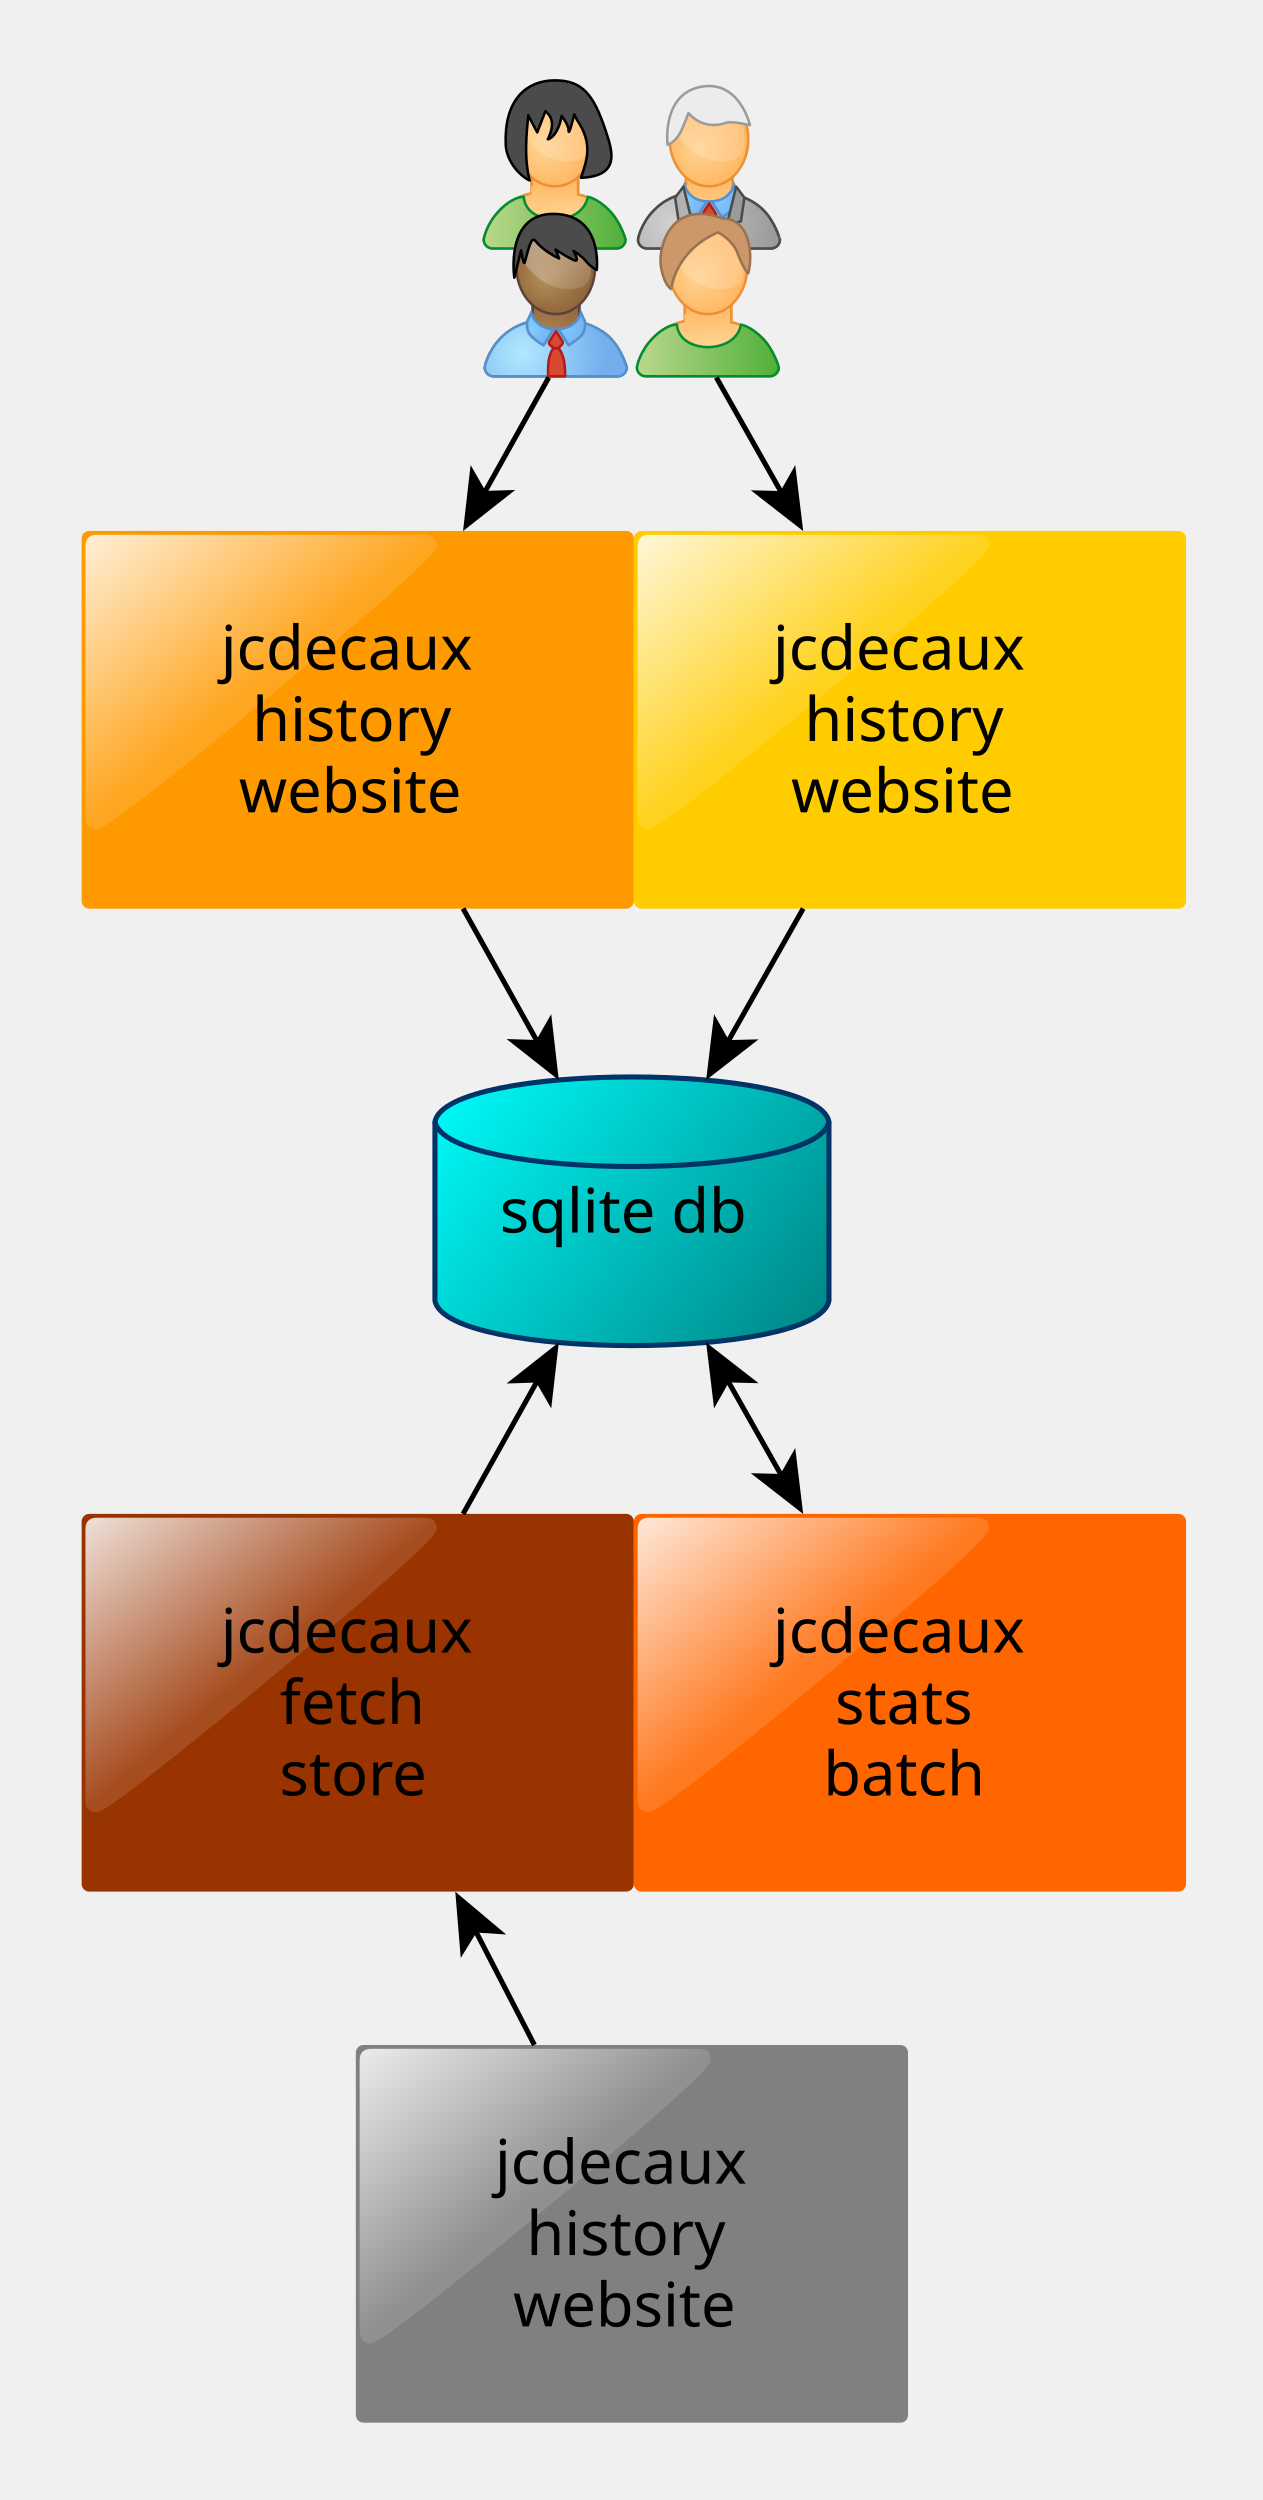
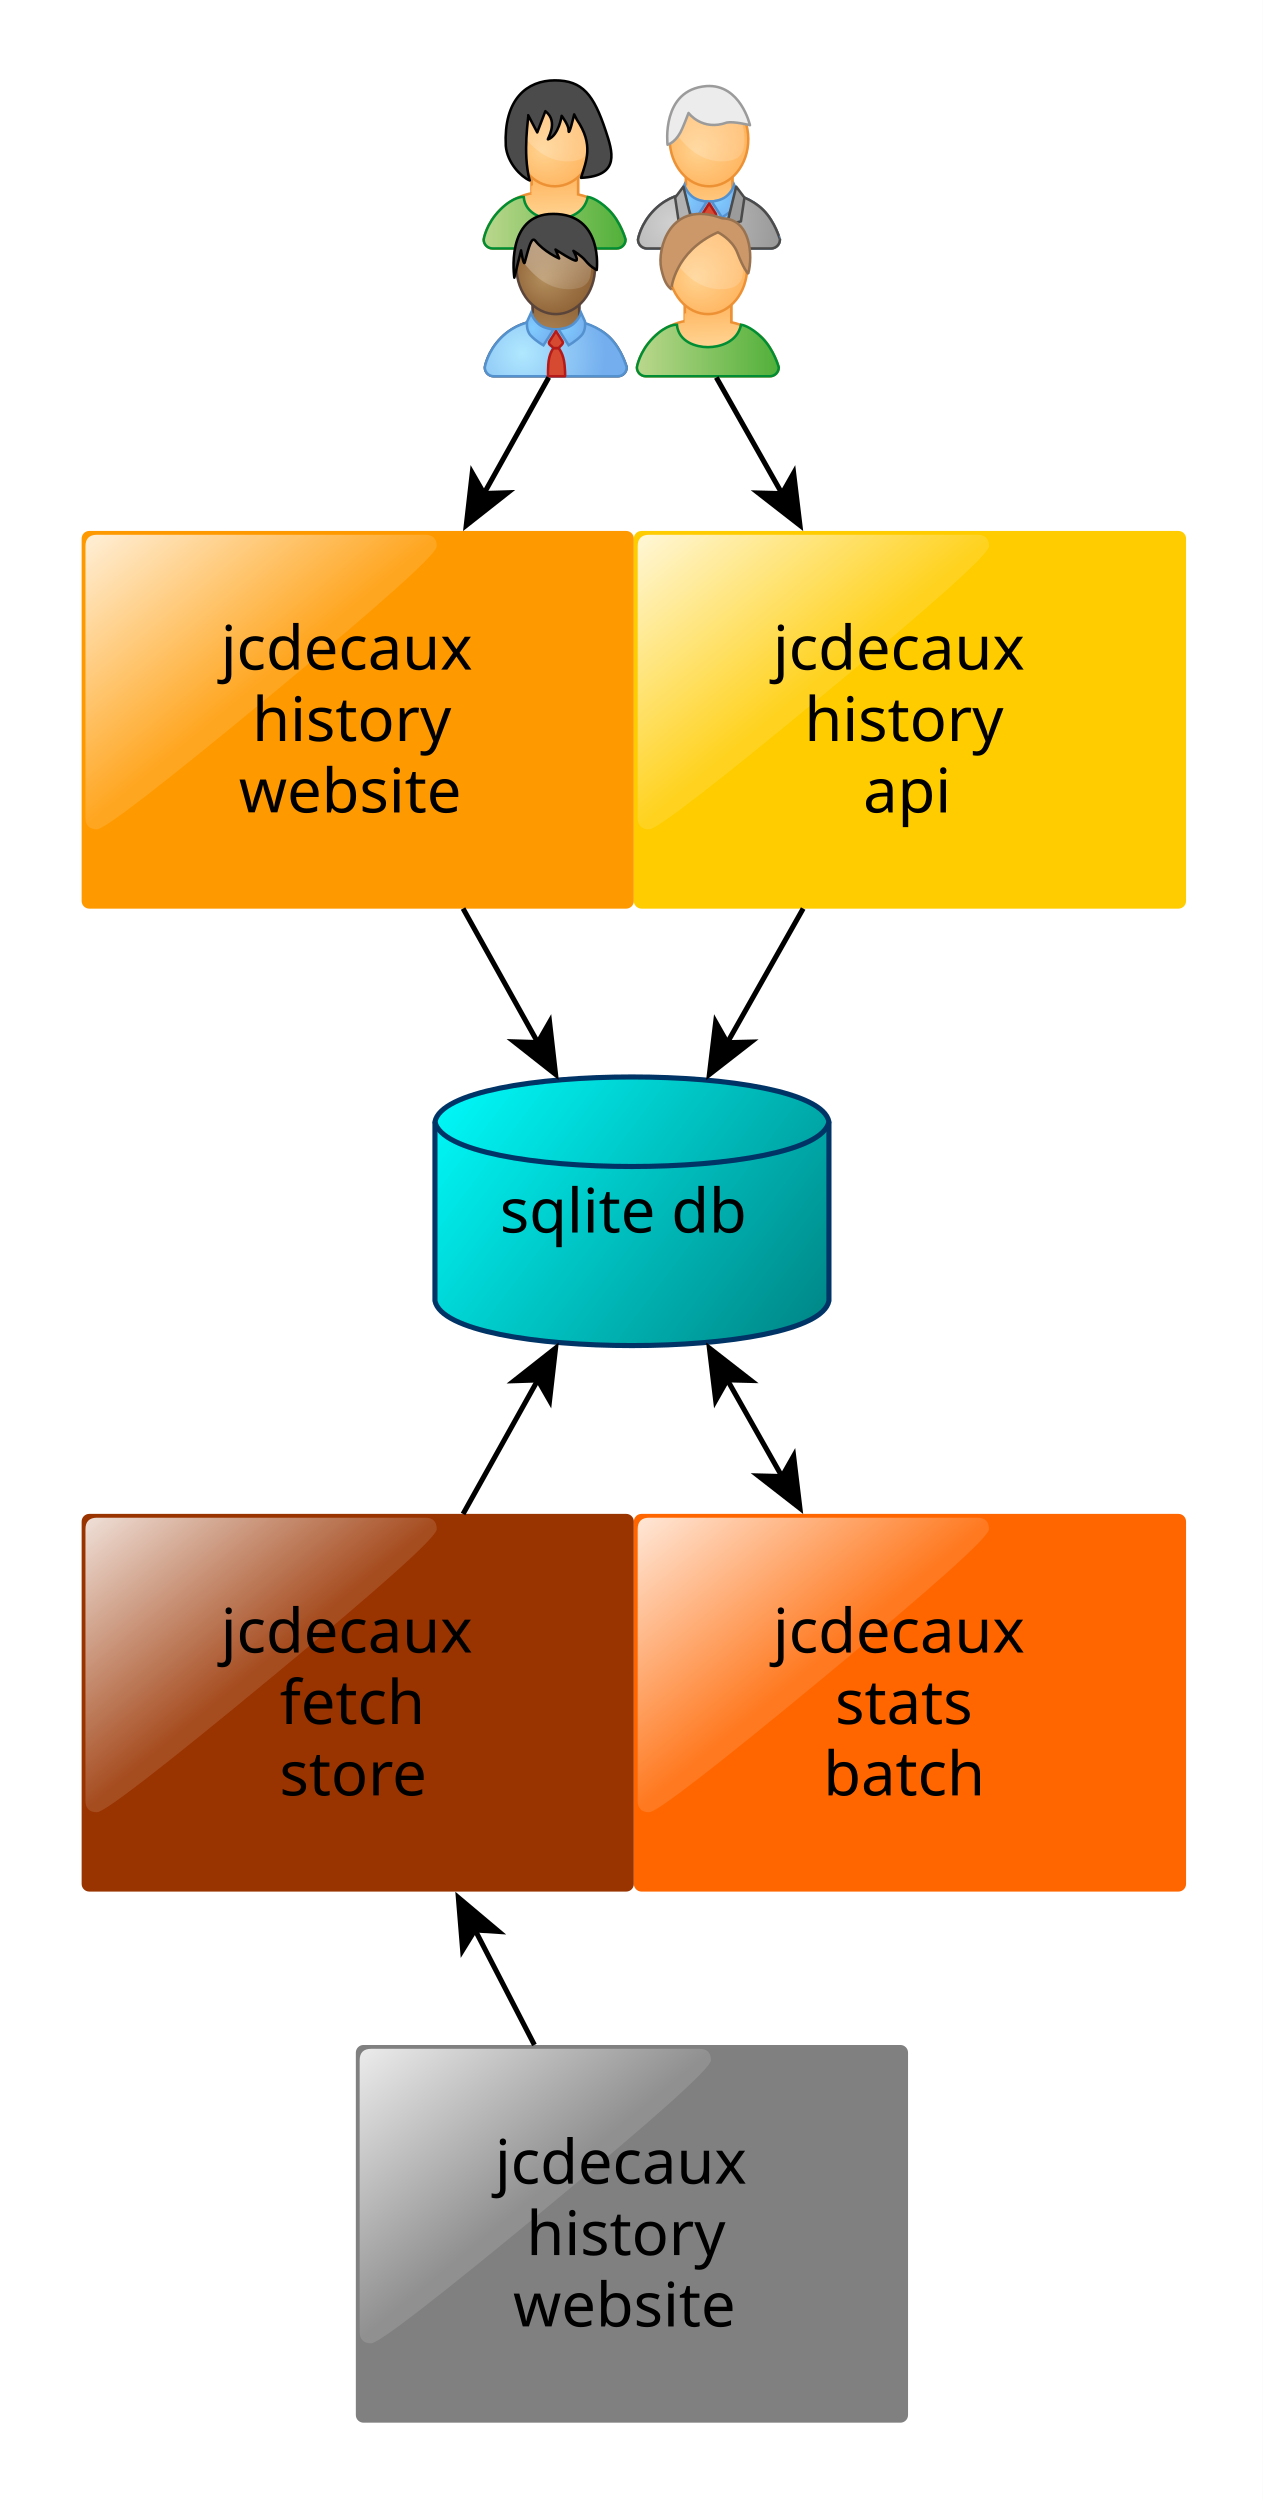
<svg xmlns="http://www.w3.org/2000/svg" fill-opacity="1" color-rendering="auto" color-interpolation="auto" text-rendering="auto" stroke="black" stroke-linecap="square" width="247" stroke-miterlimit="10" shape-rendering="auto" stroke-opacity="1" fill="black" stroke-dasharray="none" font-weight="normal" stroke-width="1" height="489" font-family="'Dialog'" font-style="normal" stroke-linejoin="miter" font-size="12px" stroke-dashoffset="0" image-rendering="auto">
  <defs id="genericDefs" />
  <g>
    <defs id="defs1">
      <linearGradient x1="-14.925" gradientUnits="userSpaceOnUse" x2="62.141" y1="347.733" y2="406.114" id="linearGradient1" spreadMethod="reflect">
        <stop stop-opacity="1" stop-color="aqua" offset="0%" />
        <stop stop-opacity="1" stop-color="teal" offset="100%" />
      </linearGradient>
      <linearGradient x1="-84.033" gradientUnits="userSpaceOnUse" x2="-55.353" y1="243.851" y2="278.812" id="linearGradient2" spreadMethod="pad">
        <stop stop-opacity="0.863" stop-color="rgb(255,255,255)" offset="0%" />
        <stop stop-opacity="0.126" stop-color="rgb(255,255,255)" offset="100%" />
      </linearGradient>
      <linearGradient x1="23.98" gradientUnits="userSpaceOnUse" x2="52.66" y1="243.851" y2="278.812" id="linearGradient3" spreadMethod="pad">
        <stop stop-opacity="0.863" stop-color="rgb(255,255,255)" offset="0%" />
        <stop stop-opacity="0.126" stop-color="rgb(255,255,255)" offset="100%" />
      </linearGradient>
      <linearGradient x1="-84.033" gradientUnits="userSpaceOnUse" x2="-55.353" y1="436.114" y2="471.076" id="linearGradient4" spreadMethod="pad">
        <stop stop-opacity="0.863" stop-color="rgb(255,255,255)" offset="0%" />
        <stop stop-opacity="0.126" stop-color="rgb(255,255,255)" offset="100%" />
      </linearGradient>
      <linearGradient x1="23.98" gradientUnits="userSpaceOnUse" x2="52.66" y1="436.114" y2="471.076" id="linearGradient5" spreadMethod="pad">
        <stop stop-opacity="0.863" stop-color="rgb(255,255,255)" offset="0%" />
        <stop stop-opacity="0.126" stop-color="rgb(255,255,255)" offset="100%" />
      </linearGradient>
      <linearGradient x1="-30.399" gradientUnits="userSpaceOnUse" x2="-1.719" y1="539.997" y2="574.958" id="linearGradient6" spreadMethod="pad">
        <stop stop-opacity="0.863" stop-color="rgb(255,255,255)" offset="0%" />
        <stop stop-opacity="0.126" stop-color="rgb(255,255,255)" offset="100%" />
      </linearGradient>
      <clipPath clipPathUnits="userSpaceOnUse" id="clipPath1">
        <path d="M0 0 L247 0 L247 489 L0 489 L0 0 Z" />
      </clipPath>
      <clipPath clipPathUnits="userSpaceOnUse" id="clipPath2">
        <path d="M-100 140 L147 140 L147 629 L-100 629 L-100 140 Z" />
      </clipPath>
      <clipPath clipPathUnits="userSpaceOnUse" id="clipPath3">
        <path d="M-94.45 -15.47 L152.791 -15.47 L152.791 473.53 L-94.45 473.53 L-94.45 -15.47 Z" />
      </clipPath>
    </defs>
+     <g fill="white" text-rendering="geometricPrecision" shape-rendering="geometricPrecision" transform="translate(100,-140)" stroke="white">
+       <rect x="-100" width="247" height="489" y="140" clip-path="url(#clipPath2)" stroke="none" />
+     </g>
    <g text-rendering="geometricPrecision" shape-rendering="geometricPrecision" transform="matrix(0.999,0,0,1,94.3578,15.47)">
      <g clip-path="url(#clipPath3)">
        <svg xml:space="preserve" opacity="1" writing-mode="lr-tb" stop-color="rgb(0, 0, 0)" shape-rendering="auto" glyph-orientation-horizontal="0deg" color-profile="auto" lighting-color="rgb(255, 255, 255)" color="rgb(0, 0, 0)" font-weight="400" alignment-baseline="auto" font-style="normal" version="1.1" color-interpolation-filters="linearrgb" text-anchor="start" stroke-linecap="butt" color-interpolation="srgb" font-variant="normal" word-spacing="normal" fill-opacity="1" text-rendering="auto" clip-path="none" text-decoration="none" letter-spacing="normal" viewBox="0 0 59 59" glyph-orientation-vertical="auto" display="inline" font-size-adjust="none" overflow="visible" fill="rgb(0, 0, 0)" font-stretch="normal" stroke-dasharray="none" id="svg1.Ebene_1" stroke-miterlimit="4" stop-opacity="1" color-rendering="auto" font-size="12" pointer-events="visiblepainted" mask="none" direction="ltr" baseline-shift="baseline" enable-background="new 0 0 59 59" fill-rule="nonzero" image-rendering="auto" stroke-dashoffset="0" width="59px" marker-end="none" clip="auto" cursor="auto" stroke="none" filter="none" visibility="visible" kerning="auto" stroke-width="1" font-family="&quot;Arial&quot;,&quot;Helvetica&quot;,sans-serif" flood-opacity="1" clip-rule="nonzero" src="none" height="59px" unicode-bidi="normal" stroke-linejoin="miter" stroke-opacity="1" flood-color="rgb(0, 0, 0)" dominant-baseline="auto" marker-start="none" x="0px" marker-mid="none" y="0px">
          <g>
            <linearGradient gradientTransform="matrix(1 0 0 -1 0.2002 -1487.228)" x1="13.632" x2="14.362" gradientUnits="userSpaceOnUse" y1="-1502.742" y2="-1520.256" id="svg1.neck_x5F_white_1_">
              <stop offset="0.271" style="stop-color:#FFAB4F" />
              <stop offset="1" style="stop-color:#FFD28F" />
            </linearGradient>
            <path fill="url(#svg1.neck_x5F_white_1_)" id="svg1.neck_x5F_white_19_" stroke-width="0.5" d="   M9.639,18.899h9.093v10.115c-0.656,0.186-8.586,0.218-9.093,0.086V18.899z" stroke-miterlimit="10" stroke="#FFAB4F" />
            <linearGradient gradientTransform="matrix(1 0 0 -1 0.2002 -1487.228)" x1="13.129" x2="13.75" gradientUnits="userSpaceOnUse" y1="-1499.207" y2="-1514.107" id="svg1.SVGID_1_">
              <stop offset="0.271" style="stop-color:#FFAB4F" />
              <stop offset="1" style="stop-color:#FFD28F" />
            </linearGradient>
            <path fill="url(#svg1.SVGID_1_)" stroke-width="0.5" d="M24.766,25.612   c-2.199-2.197-5.477-2.941-6.033-3.055v-3.658H9.639c0,0,0.019,3.452,0,3.435c0,0-3.437,0.499-6.154,3.216   c-2.796,2.796-3.235,5.835-3.235,5.835c0,0.971,0.788,1.746,1.762,1.746h24.255c0.974,0,1.761-0.777,1.761-1.746   C28.027,31.384,27.105,27.953,24.766,25.612z" stroke-miterlimit="10" stroke="#ED9135" />
            <radialGradient gradientTransform="matrix(1 0 0 -1 0.2002 -1487.228)" gradientUnits="userSpaceOnUse" r="11.712" cx="13.752" id="svg1.face_x5F_white_1_" cy="-1500.091" fx="11.467" fy="-1501.336">
              <stop offset="0" style="stop-color:#FFD28F" />
              <stop offset="1" style="stop-color:#FFAB4F" />
            </radialGradient>
            <path fill="url(#svg1.face_x5F_white_1_)" id="svg1.face_x5F_white_19_" stroke-width="0.5" d="   M21.838,11.679c0.043,5.1-3.369,9.26-7.623,9.293C9.964,21.006,6.483,16.899,6.44,11.8c-0.042-5.1,3.37-9.261,7.622-9.294   C18.314,2.473,21.795,6.579,21.838,11.679z" stroke-miterlimit="10" stroke="#ED9135" />
            <linearGradient gradientTransform="matrix(0.275 0 0 0.2733 -1169.763 -2324.959)" x1="4300.039" x2="4311.855" gradientUnits="userSpaceOnUse" y1="8522.07" y2="8568.799" id="svg1.face_highlight_1_">
              <stop offset="0" style="stop-color:#FFFFFF;stop-opacity:0.24" />
              <stop offset="1" style="stop-color:#FFFFFF;stop-opacity:0.16" />
            </linearGradient>
            <path fill="url(#svg1.face_highlight_1_)" id="svg1.face_highlight_19_" d="M13.979,3.166c-3.018,0.023-5.374,2.247-6.394,5.193   c-0.332,0.96-0.147,2.021,0.49,2.814c1.365,1.699,2.865,3.142,4.73,4.044c1.569,0.759,3.767,1.192,5.946,0.624   c1.139-0.297,1.994-1.229,2.188-2.383c0.092-0.548,0.146-1.145,0.143-1.777C21.041,6.977,18.137,3.134,13.979,3.166z" />
            <path stroke-linecap="round" fill="#4B4B4B" stroke-linejoin="round" d="   M14.187,0.25c-5.418,0-10.052,3.624-9.61,12.813c0.282,3.281,2.931,6.021,4.683,6.766C7.795,14.344,9.107,7.317,8.967,7.064   c-0.14-0.252,1.769,3.364,1.769,3.364l1.591-4.155c2.771,2.14,0.197,5.654,0.524,5.528c2.129-0.815,2.67-4.614,2.67-4.614   s1.364,1.829,1.35,2.752c-0.025,1.781,1.098-3.033,1.098-3.033l0.514,1.016c3.363,4.911,1.842,8.104,0.826,11.391   c7.834-0.352,6.146-5.24,4.83-9.203C21.795,3.046,19.604,0.25,14.187,0.25z" id="svg1.Hair_Female_1_Black_9_" stroke="#000000" stroke-width="0.5" />
            <linearGradient gradientTransform="matrix(0.9852 0 0 0.9852 -22.6981 -2330.219)" x1="53.485" x2="21.29" gradientUnits="userSpaceOnUse" y1="2393.729" y2="2393.729" id="svg1.body_1_">
              <stop offset="0" style="stop-color:#49AD33" />
              <stop offset="1" style="stop-color:#C2DA92" />
            </linearGradient>
            <path fill="url(#svg1.body_1_)" id="svg1.body_63_" d="M0.25,31.384c0,0.97,0.788,1.747,1.762,1.747   h24.255c0.974,0,1.761-0.779,1.761-1.747c0,0-0.922-3.431-3.262-5.771c-2.408-2.406-4.123-2.572-4.123-2.572   c-0.723,3.491-4.277,4.393-6.503,4.393c-2.227,0-5.75-0.994-6.06-4.393c0,0-1.877-0.207-4.594,2.51   C0.689,28.345,0.25,31.384,0.25,31.384z" stroke-width="0.5" stroke="#008D33" />
            <linearGradient gradientTransform="matrix(1 0 0 -1 0.2002 -1487.228)" x1="43.852" x2="44.582" gradientUnits="userSpaceOnUse" y1="-1502.742" y2="-1520.255" id="svg1.neck_x5F_white_3_">
              <stop offset="0.271" style="stop-color:#FFAB4F" />
              <stop offset="1" style="stop-color:#FFD28F" />
            </linearGradient>
            <path fill="url(#svg1.neck_x5F_white_3_)" id="svg1.neck_x5F_white_17_" stroke-width="0.5" d="   M39.859,18.899h9.094v10.115c-0.656,0.186-8.586,0.218-9.094,0.086V18.899z" stroke-miterlimit="10" stroke="#FFAB4F" />
            <linearGradient gradientTransform="matrix(1 0 0 -1 0.2002 -1487.228)" x1="43.351" x2="43.971" gradientUnits="userSpaceOnUse" y1="-1499.207" y2="-1514.108" id="svg1.SVGID_2_">
              <stop offset="0.271" style="stop-color:#FFAB4F" />
              <stop offset="1" style="stop-color:#FFD28F" />
            </linearGradient>
            <path fill="url(#svg1.SVGID_2_)" stroke-width="0.5" d="M54.986,25.612   c-2.199-2.197-5.478-2.941-6.033-3.055v-3.658h-9.094c0,0,0.02,3.452,0,3.435c0,0-3.438,0.499-6.153,3.216   c-2.796,2.796-3.235,5.835-3.235,5.835c0,0.971,0.787,1.746,1.762,1.746h24.256c0.974,0,1.761-0.777,1.761-1.746   C58.248,31.384,57.326,27.953,54.986,25.612z" stroke-miterlimit="10" stroke="#ED9135" />
            <radialGradient gradientTransform="matrix(1 0 0 -1 0.2002 -1487.228)" gradientUnits="userSpaceOnUse" r="11.711" cx="43.973" id="svg1.face_x5F_white_3_" cy="-1500.091" fx="41.688" fy="-1501.336">
              <stop offset="0" style="stop-color:#FFD28F" />
              <stop offset="1" style="stop-color:#FFAB4F" />
            </radialGradient>
            <path fill="url(#svg1.face_x5F_white_3_)" id="svg1.face_x5F_white_17_" stroke-width="0.5" d="   M52.059,11.679c0.043,5.1-3.369,9.26-7.623,9.293c-4.25,0.034-7.731-4.073-7.774-9.172c-0.042-5.1,3.368-9.261,7.622-9.294   C48.536,2.473,52.016,6.579,52.059,11.679z" stroke-miterlimit="10" stroke="#ED9135" />
            <linearGradient gradientTransform="matrix(0.275 0 0 0.2733 -1169.763 -2324.959)" x1="4409.933" x2="4421.748" gradientUnits="userSpaceOnUse" y1="8522.07" y2="8568.797" id="svg1.face_highlight_3_">
              <stop offset="0" style="stop-color:#FFFFFF;stop-opacity:0.24" />
              <stop offset="1" style="stop-color:#FFFFFF;stop-opacity:0.16" />
            </linearGradient>
            <path fill="url(#svg1.face_highlight_3_)" id="svg1.face_highlight_17_" d="M44.2,3.166c-3.019,0.023-5.374,2.247-6.394,5.193   c-0.332,0.96-0.147,2.021,0.489,2.814c1.364,1.699,2.864,3.142,4.729,4.044c1.568,0.759,3.768,1.192,5.945,0.624   c1.139-0.297,1.994-1.229,2.188-2.383c0.092-0.548,0.146-1.145,0.143-1.777C51.262,6.977,48.357,3.134,44.2,3.166z" />
            <path stroke-linecap="round" fill="#ECECEC" stroke-linejoin="round" d="   M40.359,6.625c0,0,2.66,3.625,7.5,1.875c1.365-0.281,4.529,0.518,4.529,0.518s-1.828-8.085-8.523-7.646   c-8.943,0.69-7.615,11.467-7.615,11.467s1.384-0.342,2.518-2.401C39.255,9.553,40.359,6.625,40.359,6.625z" id="svg1.hair_x5F_gray_17_" stroke="#9B9B9B" stroke-width="0.5" />
            <radialGradient gradientTransform="matrix(1 0 0 -1 0.2002 -1487.228)" id="svg1.collar_x5F_body_2_" r="16.2" cx="37.66" gradientUnits="userSpaceOnUse" cy="-1515.813">
              <stop offset="0" style="stop-color:#B0E8FF" />
              <stop offset="1" style="stop-color:#74AEEE" />
            </radialGradient>
            <path fill="url(#svg1.collar_x5F_body_2_)" id="svg1.collar_x5F_body_8_" d="M30.471,31.384   c0,0.97,0.787,1.747,1.762,1.747h24.256c0.974,0,1.761-0.779,1.761-1.747c0,0-0.922-3.431-3.263-5.771   c-2.407-2.406-5.623-3.072-5.623-3.072c-0.885,0.827-2.805,1.4-5.03,1.4s-4.146-0.573-5.031-1.4c0,0-2.878,0.293-5.595,3.01   C30.91,28.345,30.471,31.384,30.471,31.384z" stroke-width="0.5" stroke="#5491CF" />
            <radialGradient gradientTransform="matrix(1 0 0 -1 0.2002 -1487.228)" id="svg1.collar_x5F_r_2_" r="4.64" cx="45.831" gradientUnits="userSpaceOnUse" cy="-1510.874">
              <stop offset="0" style="stop-color:#80CCFF" />
              <stop offset="1" style="stop-color:#74AEEE" />
            </radialGradient>
            <path fill="url(#svg1.collar_x5F_r_2_)" id="svg1.collar_x5F_r_8_" d="M49.301,20.69   c0,0-0.287,1.185-1.506,2.221c-1.055,0.897-2.893,1.036-2.893,1.036l1.986,3.108c0,0,1.479-0.818,2.504-1.924   c0.961-1.036,0.686-2.74,0.686-2.74L49.301,20.69z" stroke-width="0.5" stroke="#5491CF" />
            <radialGradient gradientTransform="matrix(1 0 0 -1 0.2002 -1487.228)" id="svg1.collar_x5F_l_2_" r="4.643" cx="39.649" gradientUnits="userSpaceOnUse" cy="-1510.896">
              <stop offset="0" style="stop-color:#80CCFF" />
              <stop offset="1" style="stop-color:#74AEEE" />
            </radialGradient>
            <path fill="url(#svg1.collar_x5F_l_2_)" id="svg1.collar_x5F_l_8_" d="M39.536,20.711   c0,0,0.288,1.185,1.506,2.221c1.056,0.896,2.894,1.036,2.894,1.036l-1.987,3.108c0,0-1.479-0.818-2.505-1.925   c-0.961-1.036-0.685-2.74-0.685-2.74L39.536,20.711z" stroke-width="0.5" stroke="#5491CF" />
            <radialGradient gradientTransform="matrix(1 0 0 -1 0.1201 -714.5371)" id="svg1.Knob2_2_" r="0.485" cx="44.065" gradientUnits="userSpaceOnUse" cy="-742.642">
              <stop offset="0" style="stop-color:#80CCFF" />
              <stop offset="1" style="stop-color:#74AEEE" />
            </radialGradient>
            <circle fill="url(#svg1.Knob2_2_)" r="0.292" cx="44.35" id="svg1.Knob2_8_" cy="28.127" stroke="#5491CF" stroke-width="0.5" />
            <radialGradient gradientTransform="matrix(1 0 0 -1 0.1201 -714.5371)" id="svg1.Knob1_2_" r="0.485" cx="44.083" gradientUnits="userSpaceOnUse" cy="-745.764">
              <stop offset="0" style="stop-color:#80CCFF" />
              <stop offset="1" style="stop-color:#74AEEE" />
            </radialGradient>
            <circle fill="url(#svg1.Knob1_2_)" r="0.292" cx="44.369" id="svg1.Knob1_8_" cy="31.25" stroke="#5491CF" stroke-width="0.5" />
            <radialGradient gradientTransform="matrix(1 0 0 -1 0.2002 -1487.228)" id="svg1.jacket_x5F_body_1_" r="20.459" cx="36.784" gradientUnits="userSpaceOnUse" cy="-1515.376">
              <stop offset="0" style="stop-color:#D0D0D0" />
              <stop offset="1" style="stop-color:#9B9B9B" />
            </radialGradient>
            <path stroke-linecap="round" fill="url(#svg1.jacket_x5F_body_1_)" stroke-linejoin="round" d="   M54.986,25.612c-2.217-2.217-5.111-2.955-5.557-3.059l-2.695,10.572h-4.43L39.686,22.84c-0.145-0.096-0.271-0.196-0.385-0.301   c0,0-2.877,0.293-5.595,3.01c-2.796,2.796-3.233,5.835-3.233,5.835c0,0.97,0.786,1.747,1.76,1.747h24.256   c0.975,0,1.761-0.779,1.761-1.747C58.248,31.384,57.326,27.953,54.986,25.612z" id="svg1.jacket_x5F_body_8_" stroke="#4B4B4B" stroke-width="0.5" />
            <polygon stroke-linecap="round" points="   49.688,21.038 51.305,23.187 50.615,27.835 48.914,28.25 49.547,29.563 47.509,33.126 46.734,33.126  " fill="#9B9B9B" stroke-linejoin="round" id="svg1.jacket_x5F_r_8_" stroke="#4B4B4B" stroke-width="0.5" />
            <polygon stroke-linecap="round" points="   39.354,21.038 37.734,23.187 38.426,27.835 40.127,28.25 39.493,29.563 41.531,33.126 42.307,33.126  " fill="#B2B2B2" stroke-linejoin="round" id="svg1.jacket_x5F_l_8_" stroke="#4B4B4B" stroke-width="0.5" />
            <path fill="#D54A30" id="svg1.path5135_8_" d="M43.936,27.61c0,0-0.926,1.028-1.041,3.271   c-0.115,2.244,0,2.244,0,2.244h3.273c0,0,0.115,0.031-0.077-2.182c-0.2-2.302-1.194-3.334-1.194-3.334L43.936,27.61L43.936,27.61z" stroke-width="0.5" stroke="#B51A19" />
            <path fill="#D54A30" id="svg1.path5131_8_" d="M44.377,24.34h0.063l1.275,2.001   c0.258,0.477-0.604,0.898-0.729,1.274l-1.139-0.008c-0.121-0.38-1.129-0.683-0.738-1.292L44.377,24.34z" stroke-width="0.5" stroke="#B51A19" />
            <linearGradient gradientTransform="matrix(1 0 0 -1 0.2002 -1487.228)" x1="43.633" x2="44.362" gradientUnits="userSpaceOnUse" y1="-1527.742" y2="-1545.255" id="svg1.neck_x5F_white_4_">
              <stop offset="0.271" style="stop-color:#FFAB4F" />
              <stop offset="1" style="stop-color:#FFD28F" />
            </linearGradient>
            <path fill="url(#svg1.neck_x5F_white_4_)" id="svg1.neck_x5F_white_11_" stroke-width="0.5" d="   M39.639,43.898h9.094v10.115c-0.655,0.187-8.586,0.219-9.094,0.086V43.898z" stroke-miterlimit="10" stroke="#FFAB4F" />
            <linearGradient gradientTransform="matrix(1 0 0 -1 0.2002 -1487.228)" x1="43.131" x2="43.752" gradientUnits="userSpaceOnUse" y1="-1524.207" y2="-1539.107" id="svg1.SVGID_3_">
              <stop offset="0.271" style="stop-color:#FFAB4F" />
              <stop offset="1" style="stop-color:#FFD28F" />
            </linearGradient>
            <path fill="url(#svg1.SVGID_3_)" stroke-width="0.5" d="M54.766,50.611   c-2.199-2.196-5.477-2.94-6.033-3.055v-3.658h-9.094c0,0,0.021,3.453,0,3.436c0,0-3.437,0.499-6.152,3.216   c-2.797,2.796-3.235,5.835-3.235,5.835c0,0.971,0.787,1.746,1.763,1.746h24.254c0.975,0,1.762-0.777,1.762-1.746   C58.027,56.384,57.105,52.953,54.766,50.611z" stroke-miterlimit="10" stroke="#ED9135" />
            <radialGradient gradientTransform="matrix(1 0 0 -1 0.2002 -1487.228)" gradientUnits="userSpaceOnUse" r="11.711" cx="43.752" id="svg1.face_x5F_white_4_" cy="-1525.091" fx="41.467" fy="-1526.336">
              <stop offset="0" style="stop-color:#FFD28F" />
              <stop offset="1" style="stop-color:#FFAB4F" />
            </radialGradient>
            <path fill="url(#svg1.face_x5F_white_4_)" id="svg1.face_x5F_white_11_" stroke-width="0.5" d="   M51.838,36.68c0.043,5.1-3.369,9.26-7.623,9.293c-4.251,0.033-7.732-4.074-7.775-9.173c-0.041-5.1,3.369-9.261,7.623-9.294   C48.314,27.473,51.795,31.579,51.838,36.68z" stroke-miterlimit="10" stroke="#ED9135" />
            <linearGradient gradientTransform="matrix(0.275 0 0 0.2733 -1169.763 -2324.959)" x1="4409.13" x2="4420.945" gradientUnits="userSpaceOnUse" y1="8613.547" y2="8660.272" id="svg1.face_highlight_4_">
              <stop offset="0" style="stop-color:#FFFFFF;stop-opacity:0.24" />
              <stop offset="1" style="stop-color:#FFFFFF;stop-opacity:0.16" />
            </linearGradient>
            <path fill="url(#svg1.face_highlight_4_)" id="svg1.face_highlight_11_" d="M43.979,28.166c-3.018,0.023-5.373,2.247-6.394,5.193   c-0.332,0.959-0.147,2.021,0.49,2.813c1.364,1.699,2.864,3.142,4.729,4.044c1.568,0.76,3.768,1.192,5.945,0.624   c1.139-0.297,1.994-1.229,2.188-2.383c0.092-0.548,0.146-1.146,0.144-1.776C51.041,31.977,48.137,28.134,43.979,28.166z" />
            <path fill="#CC9869" d="M46.107,29.969   c0,0,2.845,1.375,3.845,4.062c1.052,2.826,2.062,4.117,2.095,4c0.938-3.395,0.531-10.718-5.086-10.792   c-10.229-3.832-12.79,5.98-11.947,9.824c0.539,2.457,1.117,3.344,1.971,4.041C36.982,41.104,37.514,33.781,46.107,29.969z" stroke-width="0.5" stroke="#99724F" stroke-linecap="round" stroke-linejoin="round" />
            <linearGradient gradientTransform="matrix(0.9852 0 0 0.9852 -22.6981 -2330.219)" x1="83.936" x2="51.74" gradientUnits="userSpaceOnUse" y1="2419.106" y2="2419.106" id="svg1.body_2_">
              <stop offset="0" style="stop-color:#49AD33" />
              <stop offset="1" style="stop-color:#C2DA92" />
            </linearGradient>
            <path fill="url(#svg1.body_2_)" id="svg1.body_35_" d="M30.25,56.384c0,0.97,0.787,1.747,1.762,1.747   h24.256c0.974,0,1.76-0.779,1.76-1.747c0,0-0.922-3.431-3.262-5.771c-2.408-2.406-4.123-2.572-4.123-2.572   c-0.723,3.49-4.276,4.393-6.504,4.393c-2.227,0-5.75-0.994-6.059-4.393c0,0-1.878-0.207-4.596,2.51   C30.689,53.346,30.25,56.384,30.25,56.384z" stroke-width="0.5" stroke="#008D33" />
            <radialGradient gradientTransform="matrix(1 0 0 -1 0.2002 -1487.228)" gradientUnits="userSpaceOnUse" r="5.724" cx="14.095" id="svg1.neck_x5F_white_5_" cy="-1534.93" fx="12.979" fy="-1535.539">
              <stop offset="0" style="stop-color:#B38E5D" />
              <stop offset="1" style="stop-color:#805126" />
            </radialGradient>
            <path fill="url(#svg1.neck_x5F_white_5_)" id="svg1.neck_x5F_white_2_" stroke-width="0.5" d="   M9.859,43.898h9.094v6.615c-0.656,0.187-8.586,0.219-9.094,0.086V43.898z" stroke-miterlimit="10" stroke="#5B453B" />
            <radialGradient gradientTransform="matrix(1 0 0 -1 0.2002 -1487.228)" gradientUnits="userSpaceOnUse" r="15.527" cx="13.821" id="svg1.SVGID_4_" cy="-1539.108" fx="10.792" fy="-1540.759">
              <stop offset="0" style="stop-color:#B38E5D" />
              <stop offset="1" style="stop-color:#805126" />
            </radialGradient>
            <path fill="url(#svg1.SVGID_4_)" stroke-width="0.5" d="M24.986,50.611   c-2.199-2.196-5.477-2.94-6.033-3.055v-3.658H9.859c0,0,0.02,3.453,0,3.436c0,0-3.437,0.499-6.153,3.216   c-2.796,2.796-3.235,5.835-3.235,5.835c0,0.971,0.787,1.746,1.762,1.746h24.255c0.974,0,1.761-0.777,1.761-1.746   C28.248,56.384,27.326,52.953,24.986,50.611z" stroke-miterlimit="10" stroke="#5B453B" />
            <radialGradient gradientTransform="matrix(1 0 0 -1 0.2002 -1487.228)" gradientUnits="userSpaceOnUse" r="11.712" cx="13.972" id="svg1.face_x5F_white_5_" cy="-1525.091" fx="11.687" fy="-1526.336">
              <stop offset="0" style="stop-color:#B38E5D" />
              <stop offset="1" style="stop-color:#805126" />
            </radialGradient>
            <path fill="url(#svg1.face_x5F_white_5_)" id="svg1.face_x5F_white_2_" stroke-width="0.5" d="   M22.059,36.68c0.043,5.1-3.369,9.26-7.623,9.293c-4.251,0.033-7.732-4.074-7.775-9.173c-0.042-5.1,3.369-9.261,7.622-9.294   C18.536,27.473,22.016,31.579,22.059,36.68z" stroke-miterlimit="10" stroke="#5B453B" />
            <linearGradient gradientTransform="matrix(0.275 0 0 0.2733 -1169.763 -2324.959)" x1="4300.843" x2="4312.658" gradientUnits="userSpaceOnUse" y1="8613.545" y2="8660.273" id="svg1.face_highlight_5_">
              <stop offset="0" style="stop-color:#FFFFFF;stop-opacity:0.42" />
              <stop offset="1" style="stop-color:#FFFFFF;stop-opacity:0.12" />
            </linearGradient>
            <path fill="url(#svg1.face_highlight_5_)" id="svg1.face_highlight_2_" d="M14.2,28.166c-3.018,0.023-5.374,2.247-6.394,5.193   c-0.332,0.959-0.147,2.021,0.49,2.813c1.364,1.699,2.864,3.142,4.73,4.044c1.568,0.76,3.767,1.192,5.945,0.624   c1.139-0.297,1.994-1.229,2.188-2.383c0.092-0.548,0.146-1.146,0.143-1.776C21.262,31.977,18.357,28.134,14.2,28.166z" />
            <path stroke-linecap="round" fill="#4B4B4B" stroke-linejoin="round" d="   M10.359,31.625c1.709,2.166,4.667,3.459,4.667,3.459l-0.708-1.75c0,0,3.547,2.346,4.041,2.166c0.484-0.1-0.541-1.902-0.541-1.902   s1.568,0.896,2.428,1.983c0.9,1.14,2.143,1.752,2.143,1.752s1.346-10.974-8.523-10.961C4.359,26.354,6.25,38.839,6.25,38.839   L7.568,33.5c0,0,0.457,2.879,0.699,2.438C9.151,32.605,9.651,30.75,10.359,31.625z" id="svg1.Hair_Young_Black_1_" stroke="#000000" stroke-width="0.5" />
            <radialGradient gradientTransform="matrix(1 0 0 -1 0.2002 -1487.228)" id="svg1.collar_x5F_body_3_" r="16.2" cx="7.66" gradientUnits="userSpaceOnUse" cy="-1540.813">
              <stop offset="0" style="stop-color:#B0E8FF" />
              <stop offset="1" style="stop-color:#74AEEE" />
            </radialGradient>
            <path fill="url(#svg1.collar_x5F_body_3_)" id="svg1.collar_x5F_body_1_" d="M0.471,56.384   c0,0.97,0.787,1.747,1.762,1.747h24.255c0.974,0,1.761-0.779,1.761-1.747c0,0-0.922-3.431-3.262-5.771   c-2.408-2.406-5.623-3.072-5.623-3.072c-0.885,0.827-2.805,1.4-5.031,1.4s-4.146-0.573-5.031-1.4c0,0-2.878,0.293-5.595,3.01   C0.91,53.346,0.471,56.384,0.471,56.384z" stroke-width="0.5" stroke="#5491CF" />
            <radialGradient gradientTransform="matrix(1 0 0 -1 0.2002 -1487.228)" id="svg1.collar_x5F_r_3_" r="4.641" cx="15.831" gradientUnits="userSpaceOnUse" cy="-1535.874">
              <stop offset="0" style="stop-color:#80CCFF" />
              <stop offset="1" style="stop-color:#74AEEE" />
            </radialGradient>
            <path fill="url(#svg1.collar_x5F_r_3_)" id="svg1.collar_x5F_r_1_" d="M19.301,45.689   c0,0-0.287,1.186-1.506,2.222c-1.055,0.897-2.893,1.036-2.893,1.036l1.986,3.107c0,0,1.479-0.818,2.504-1.924   c0.961-1.035,0.686-2.74,0.686-2.74L19.301,45.689z" stroke-width="0.5" stroke="#5491CF" />
            <radialGradient gradientTransform="matrix(1 0 0 -1 0.2002 -1487.228)" id="svg1.collar_x5F_l_3_" r="4.642" cx="9.649" gradientUnits="userSpaceOnUse" cy="-1535.896">
              <stop offset="0" style="stop-color:#80CCFF" />
              <stop offset="1" style="stop-color:#74AEEE" />
            </radialGradient>
            <path fill="url(#svg1.collar_x5F_l_3_)" id="svg1.collar_x5F_l_1_" d="M9.536,45.711   c0,0,0.288,1.186,1.506,2.221c1.055,0.896,2.893,1.037,2.893,1.037l-1.987,3.107c0,0-1.479-0.818-2.504-1.926   c-0.961-1.035-0.685-2.739-0.685-2.739L9.536,45.711z" stroke-width="0.5" stroke="#5491CF" />
            <radialGradient gradientTransform="matrix(1 0 0 -1 0.1201 -714.5371)" id="svg1.Knob2_3_" r="0.484" cx="14.065" gradientUnits="userSpaceOnUse" cy="-767.642">
              <stop offset="0" style="stop-color:#80CCFF" />
              <stop offset="1" style="stop-color:#74AEEE" />
            </radialGradient>
            <circle fill="url(#svg1.Knob2_3_)" r="0.292" cx="14.35" id="svg1.Knob2_1_" cy="53.127" stroke="#5491CF" stroke-width="0.5" />
            <radialGradient gradientTransform="matrix(1 0 0 -1 0.1201 -714.5371)" id="svg1.Knob1_3_" r="0.484" cx="14.084" gradientUnits="userSpaceOnUse" cy="-770.764">
              <stop offset="0" style="stop-color:#80CCFF" />
              <stop offset="1" style="stop-color:#74AEEE" />
            </radialGradient>
            <circle fill="url(#svg1.Knob1_3_)" r="0.292" cx="14.369" id="svg1.Knob1_1_" cy="56.25" stroke="#5491CF" stroke-width="0.5" />
            <path fill="#D54A30" id="svg1.path5135_1_" d="M13.935,52.609c0,0-0.925,1.029-1.04,3.271   c-0.115,2.244,0,2.244,0,2.244h3.273c0,0,0.115,0.031-0.077-2.182c-0.2-2.303-1.194-3.334-1.194-3.334H13.935L13.935,52.609z" stroke-width="0.5" stroke="#B51A19" />
            <path fill="#D54A30" id="svg1.path5131_1_" d="M14.377,49.34h0.062l1.276,2.001   c0.258,0.478-0.604,0.897-0.728,1.274l-1.14-0.008c-0.121-0.381-1.128-0.684-0.738-1.293L14.377,49.34z" stroke-width="0.5" stroke="#B51A19" />
          </g>
        </svg>
      </g>
    </g>
    <g fill="url(#linearGradient1)" text-rendering="geometricPrecision" shape-rendering="geometricPrecision" transform="matrix(1,0,0,1,100,-140)" stroke="url(#linearGradient1)">
      <path d="M-14.925 359.41 C-12.613 347.733 59.829 347.733 62.141 359.41 L62.141 394.438 C59.829 406.114 -12.613 406.114 -14.925 394.438 Z" stroke="none" clip-path="url(#clipPath2)" />
    </g>
    <g stroke-linecap="butt" transform="matrix(1,0,0,1,100,-140)" fill="rgb(0,51,102)" text-rendering="geometricPrecision" shape-rendering="geometricPrecision" stroke="rgb(0,51,102)" stroke-miterlimit="1.45">
      <path fill="none" d="M-14.925 359.41 C-12.613 347.733 59.829 347.733 62.141 359.41 L62.141 394.438 C59.829 406.114 -12.613 406.114 -14.925 394.438 Z" clip-path="url(#clipPath2)" />
      <path fill="none" d="M62.141 359.41 C59.829 371.086 -12.613 371.086 -14.925 359.41" clip-path="url(#clipPath2)" />
      <text x="-2.229" y="381.078" clip-path="url(#clipPath2)" fill="black" font-family="sans-serif" stroke="none" xml:space="preserve">sqlite db</text>
    </g>
    <g fill="rgb(255,153,0)" text-rendering="geometricPrecision" shape-rendering="geometricPrecision" transform="matrix(1,0,0,1,100,-140)" stroke="rgb(255,153,0)">
      <rect x="-84.033" y="243.851" clip-path="url(#clipPath2)" width="108.013" rx="1.5" ry="1.5" height="73.882" stroke="none" />
      <path fill="url(#linearGradient2)" d="M-83.283 246.851 Q-83.283 244.601 -81.033 244.601 L-16.824 244.601 Q-14.574 244.601 -14.574 246.851 Q-14.574 249.101 -46.678 275.654 Q-78.783 302.207 -81.033 302.207 Q-83.283 302.207 -83.283 299.957 Z" clip-path="url(#clipPath2)" stroke="none" />
    </g>
    <g text-rendering="geometricPrecision" stroke-miterlimit="1.45" shape-rendering="geometricPrecision" font-family="sans-serif" transform="matrix(1,0,0,1,100,-140)" stroke-linecap="butt">
      <text x="-56.821" xml:space="preserve" y="270.978" clip-path="url(#clipPath2)" stroke="none">jcdecaux</text>
      <text x="-50.663" xml:space="preserve" y="284.947" clip-path="url(#clipPath2)" stroke="none">history</text>
      <text x="-53.27" xml:space="preserve" y="298.915" clip-path="url(#clipPath2)" stroke="none">website</text>
    </g>
    <g fill="rgb(255,204,0)" text-rendering="geometricPrecision" shape-rendering="geometricPrecision" transform="matrix(1,0,0,1,100,-140)" stroke="rgb(255,204,0)">
      <rect x="23.98" y="243.851" clip-path="url(#clipPath2)" width="108.013" rx="1.5" ry="1.5" height="73.882" stroke="none" />
      <path fill="url(#linearGradient3)" d="M24.73 246.851 Q24.73 244.601 26.98 244.601 L91.189 244.601 Q93.439 244.601 93.439 246.851 Q93.439 249.101 61.335 275.654 Q29.23 302.207 26.98 302.207 Q24.73 302.207 24.73 299.957 Z" clip-path="url(#clipPath2)" stroke="none" />
    </g>
    <g text-rendering="geometricPrecision" stroke-miterlimit="1.45" shape-rendering="geometricPrecision" font-family="sans-serif" transform="matrix(1,0,0,1,100,-140)" stroke-linecap="butt">
      <text x="51.192" xml:space="preserve" y="270.978" clip-path="url(#clipPath2)" stroke="none">jcdecaux</text>
      <text x="57.35" xml:space="preserve" y="284.947" clip-path="url(#clipPath2)" stroke="none">history</text>
-       <text x="54.743" xml:space="preserve" y="298.915" clip-path="url(#clipPath2)" stroke="none">website</text>
+       <text x="68.835" xml:space="preserve" y="298.915" clip-path="url(#clipPath2)" stroke="none">api</text>
    </g>
    <g fill="rgb(153,51,0)" text-rendering="geometricPrecision" shape-rendering="geometricPrecision" transform="matrix(1,0,0,1,100,-140)" stroke="rgb(153,51,0)">
      <rect x="-84.033" y="436.114" clip-path="url(#clipPath2)" width="108.013" rx="1.5" ry="1.5" height="73.882" stroke="none" />
      <path fill="url(#linearGradient4)" d="M-83.283 439.114 Q-83.283 436.864 -81.033 436.864 L-16.824 436.864 Q-14.574 436.864 -14.574 439.114 Q-14.574 441.364 -46.678 467.917 Q-78.783 494.47 -81.033 494.47 Q-83.283 494.47 -83.283 492.22 Z" clip-path="url(#clipPath2)" stroke="none" />
    </g>
    <g text-rendering="geometricPrecision" stroke-miterlimit="1.45" shape-rendering="geometricPrecision" font-family="sans-serif" transform="matrix(1,0,0,1,100,-140)" stroke-linecap="butt">
      <text x="-56.821" xml:space="preserve" y="463.241" clip-path="url(#clipPath2)" stroke="none">jcdecaux</text>
      <text x="-45.284" xml:space="preserve" y="477.21" clip-path="url(#clipPath2)" stroke="none">fetch</text>
      <text x="-45.334" xml:space="preserve" y="491.179" clip-path="url(#clipPath2)" stroke="none">store</text>
    </g>
    <g fill="rgb(255,102,0)" text-rendering="geometricPrecision" shape-rendering="geometricPrecision" transform="matrix(1,0,0,1,100,-140)" stroke="rgb(255,102,0)">
      <rect x="23.98" y="436.114" clip-path="url(#clipPath2)" width="108.013" rx="1.5" ry="1.5" height="73.882" stroke="none" />
      <path fill="url(#linearGradient5)" d="M24.73 439.114 Q24.73 436.864 26.98 436.864 L91.189 436.864 Q93.439 436.864 93.439 439.114 Q93.439 441.364 61.335 467.917 Q29.23 494.47 26.98 494.47 Q24.73 494.47 24.73 492.22 Z" clip-path="url(#clipPath2)" stroke="none" />
    </g>
    <g text-rendering="geometricPrecision" stroke-miterlimit="1.45" shape-rendering="geometricPrecision" font-family="sans-serif" transform="matrix(1,0,0,1,100,-140)" stroke-linecap="butt">
      <text x="51.192" xml:space="preserve" y="463.241" clip-path="url(#clipPath2)" stroke="none">jcdecaux</text>
      <text x="63.353" xml:space="preserve" y="477.21" clip-path="url(#clipPath2)" stroke="none">stats</text>
      <text x="61.047" xml:space="preserve" y="491.179" clip-path="url(#clipPath2)" stroke="none">batch</text>
    </g>
    <g fill="gray" text-rendering="geometricPrecision" shape-rendering="geometricPrecision" transform="matrix(1,0,0,1,100,-140)" stroke="gray">
      <rect x="-30.399" y="539.997" clip-path="url(#clipPath2)" width="108.013" rx="1.5" ry="1.5" height="73.882" stroke="none" />
      <path fill="url(#linearGradient6)" d="M-29.649 542.997 Q-29.649 540.747 -27.399 540.747 L36.81 540.747 Q39.06 540.747 39.06 542.997 Q39.06 545.247 6.956 571.8 Q-25.149 598.353 -27.399 598.353 Q-29.649 598.353 -29.649 596.103 Z" clip-path="url(#clipPath2)" stroke="none" />
    </g>
    <g text-rendering="geometricPrecision" stroke-miterlimit="1.45" shape-rendering="geometricPrecision" font-family="sans-serif" transform="matrix(1,0,0,1,100,-140)" stroke-linecap="butt">
      <text x="-3.187" xml:space="preserve" y="567.124" clip-path="url(#clipPath2)" stroke="none">jcdecaux</text>
      <text x="2.971" xml:space="preserve" y="581.092" clip-path="url(#clipPath2)" stroke="none">history</text>
      <text x="0.364" xml:space="preserve" y="595.061" clip-path="url(#clipPath2)" stroke="none">website</text>
    </g>
    <g text-rendering="geometricPrecision" stroke-miterlimit="1.45" shape-rendering="geometricPrecision" transform="matrix(1,0,0,1,100,-140)" stroke-linecap="butt">
      <path fill="none" d="M7.332 213.833 L-5.534 236.894" clip-path="url(#clipPath2)" />
    </g>
    <g text-rendering="geometricPrecision" stroke-miterlimit="1.45" shape-rendering="geometricPrecision" transform="matrix(1,0,0,1,100,-140)" stroke-linecap="butt">
      <path d="M-9.432 243.88 L0.781 235.837 L-5.047 236.02 L-7.952 230.964 Z" stroke="none" clip-path="url(#clipPath2)" />
      <path fill="none" d="M-9.429 317.71 L5.402 344.292" clip-path="url(#clipPath2)" />
      <path d="M9.299 351.278 L7.819 338.363 L4.915 343.418 L-0.914 343.235 Z" clip-path="url(#clipPath2)" stroke="none" />
      <path fill="none" d="M40.11 213.833 L53.168 236.917" clip-path="url(#clipPath2)" />
      <path d="M57.107 243.88 L55.55 230.973 L52.675 236.046 L46.846 235.897 Z" clip-path="url(#clipPath2)" stroke="none" />
      <path fill="none" d="M57.104 317.71 L42.054 344.315" clip-path="url(#clipPath2)" />
      <path d="M38.115 351.278 L48.375 343.295 L42.546 343.444 L39.671 338.372 Z" clip-path="url(#clipPath2)" stroke="none" />
      <path fill="none" d="M-9.429 436.138 L5.402 409.556" clip-path="url(#clipPath2)" />
      <path d="M9.3 402.57 L-0.914 410.613 L4.915 410.429 L7.819 415.485 Z" clip-path="url(#clipPath2)" stroke="none" />
      <path fill="none" d="M53.165 429.175 L42.054 409.533" clip-path="url(#clipPath2)" />
      <path d="M57.104 436.138 L55.547 423.231 L52.672 428.304 L46.843 428.155 Z" clip-path="url(#clipPath2)" stroke="none" />
      <path d="M38.115 402.57 L39.671 415.476 L42.546 410.403 L48.375 410.553 Z" clip-path="url(#clipPath2)" stroke="none" />
      <path fill="none" d="M4.529 539.986 L-7.273 517.126" clip-path="url(#clipPath2)" />
      <path d="M-10.943 510.017 L-9.881 522.974 L-6.814 518.014 L-0.995 518.386 Z" clip-path="url(#clipPath2)" stroke="none" />
    </g>
  </g>
</svg>
